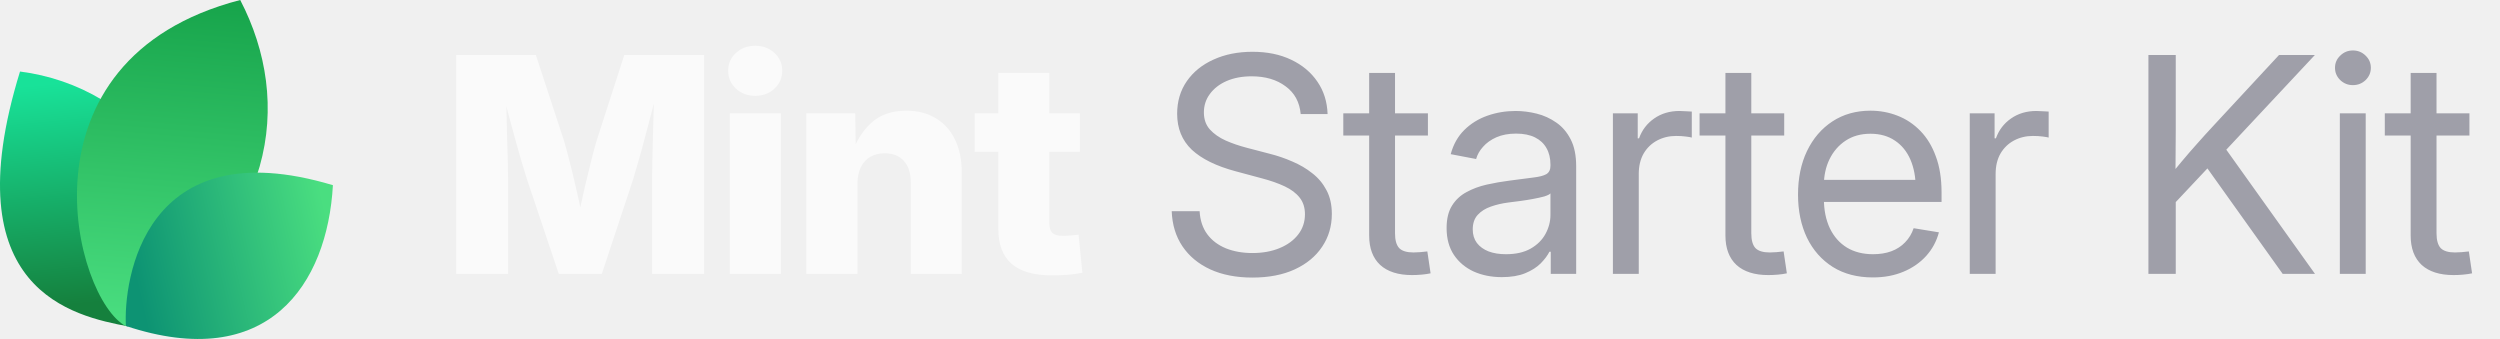
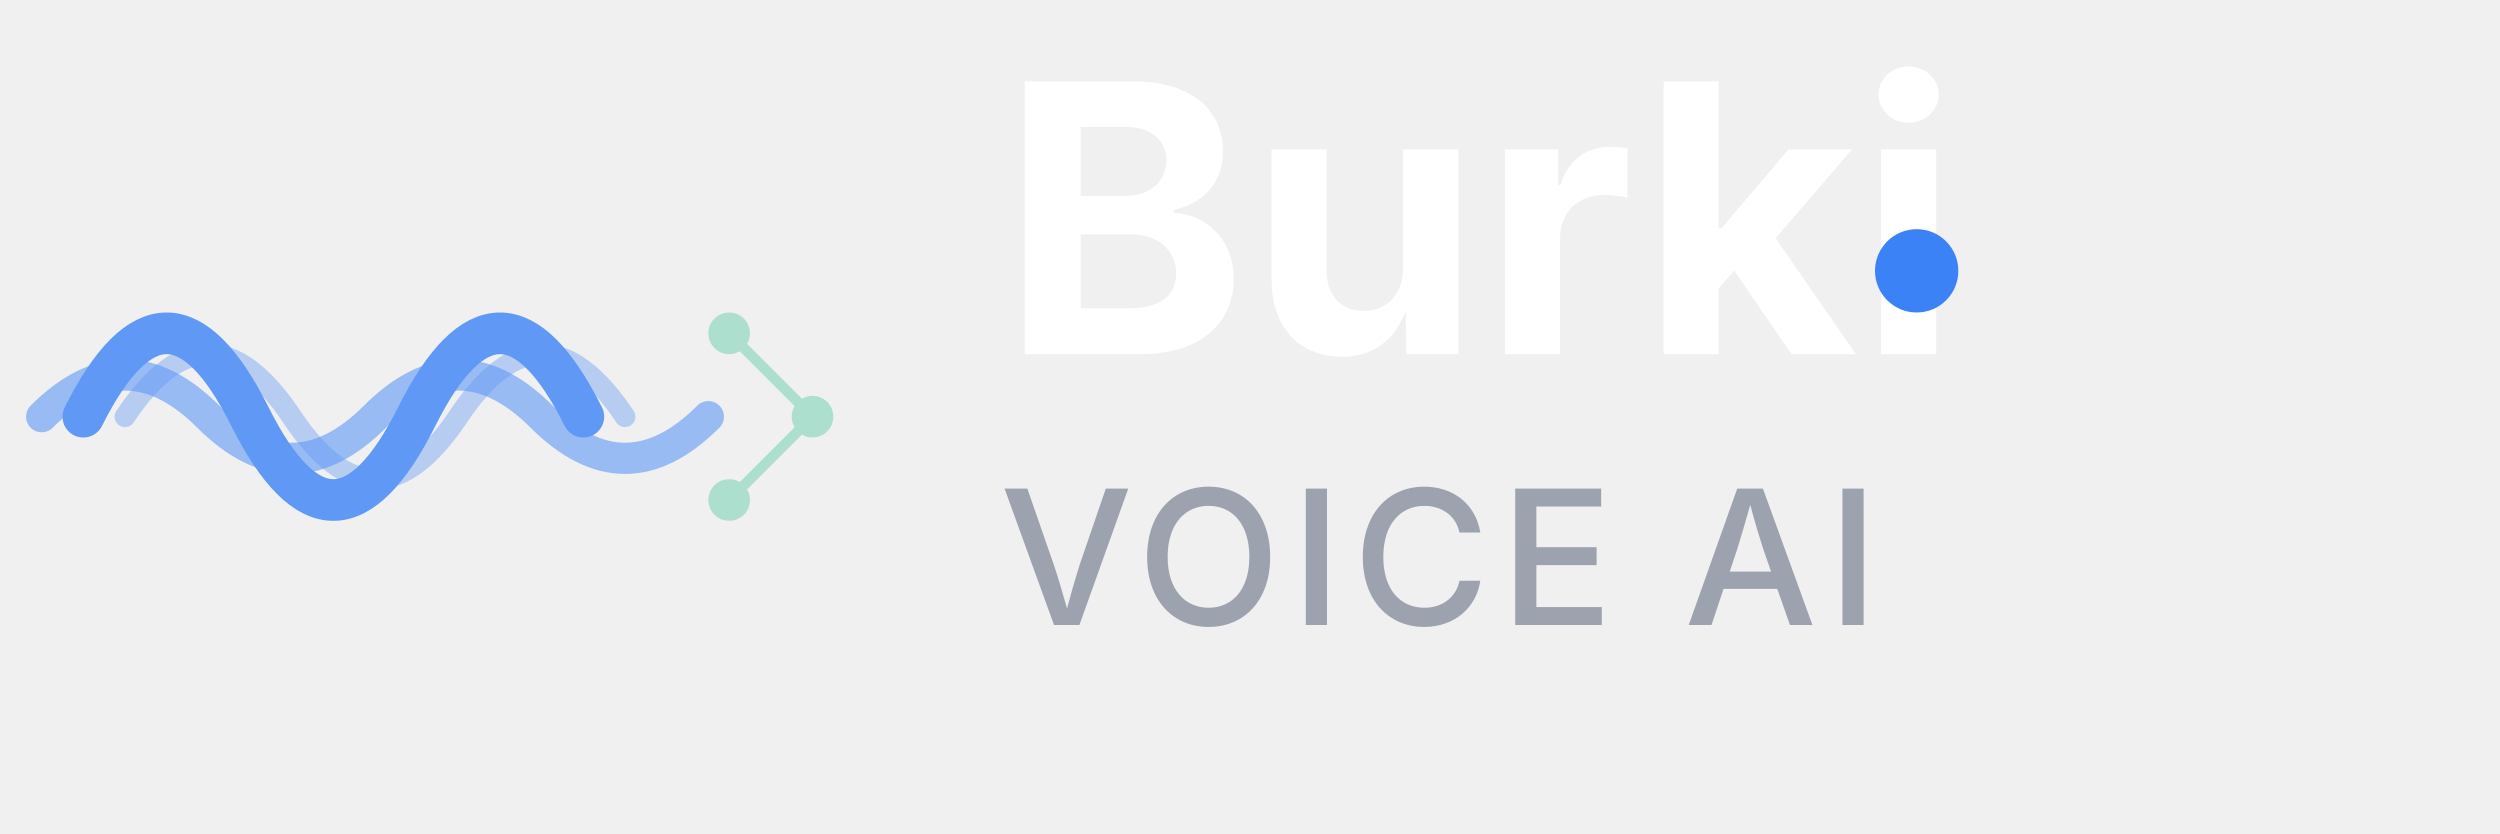
- <svg xmlns="http://www.w3.org/2000/svg" width="177" height="24" viewBox="0 0 177 24" fill="none">
-   <path d="M9.061 23.108C5.268 22.377 -3.391 20.627 1.417 5.064C9.634 6.099 16.973 14.064 9.061 23.108Z" fill="url(#paint0_linear_17557_2145)" />
-   <path d="M8.919 23.094C5.276 21.222 0.784 4.209 17.007 0C20.757 7.193 19.621 16.545 8.919 23.094Z" fill="url(#paint1_linear_17557_2145)" />
-   <path d="M8.914 23.079C8.735 19.882 10.159 9.085 23.57 13.111C23.181 20.123 18.984 26.418 8.914 23.079Z" fill="url(#paint2_linear_17557_2145)" />
-   <path d="M32.301 19.392V3.894H37.938L39.925 9.948C40.036 10.315 40.164 10.787 40.31 11.362C40.462 11.938 40.611 12.552 40.757 13.204C40.91 13.855 41.048 14.483 41.173 15.086C41.305 15.682 41.412 16.192 41.495 16.615H40.695C40.771 16.192 40.871 15.682 40.996 15.086C41.128 14.49 41.267 13.866 41.412 13.214C41.565 12.562 41.714 11.948 41.86 11.373C42.005 10.79 42.133 10.315 42.244 9.948L44.2 3.894H49.848V19.392H46.166V12.704C46.166 12.357 46.173 11.917 46.187 11.383C46.2 10.849 46.214 10.27 46.228 9.646C46.249 9.022 46.266 8.391 46.28 7.753C46.301 7.115 46.311 6.519 46.311 5.964H46.623C46.485 6.561 46.332 7.181 46.166 7.826C45.999 8.471 45.833 9.102 45.666 9.719C45.507 10.336 45.351 10.901 45.198 11.414C45.053 11.928 44.928 12.357 44.824 12.704L42.608 19.392H39.561L37.314 12.704C37.203 12.357 37.072 11.928 36.919 11.414C36.773 10.901 36.614 10.34 36.441 9.729C36.274 9.112 36.104 8.481 35.931 7.836C35.764 7.192 35.608 6.567 35.463 5.964H35.827C35.834 6.512 35.844 7.105 35.858 7.743C35.872 8.374 35.886 9.005 35.9 9.636C35.92 10.26 35.938 10.839 35.952 11.373C35.965 11.907 35.972 12.351 35.972 12.704V19.392H32.301ZM51.668 19.392V8.024H55.288V19.392H51.668ZM53.468 6.786C52.927 6.786 52.473 6.616 52.105 6.276C51.738 5.93 51.554 5.507 51.554 5.007C51.554 4.508 51.738 4.088 52.105 3.749C52.473 3.409 52.927 3.239 53.468 3.239C54.009 3.239 54.463 3.409 54.83 3.749C55.198 4.082 55.382 4.501 55.382 5.007C55.382 5.507 55.198 5.93 54.83 6.276C54.463 6.616 54.009 6.786 53.468 6.786ZM60.708 13.027V19.392H57.088V8.024H60.551L60.593 10.967H60.281C60.593 10.024 61.061 9.268 61.685 8.7C62.309 8.124 63.138 7.836 64.171 7.836C64.975 7.836 65.672 8.017 66.262 8.377C66.851 8.731 67.302 9.234 67.614 9.885C67.933 10.537 68.092 11.307 68.092 12.194V19.392H64.483V12.912C64.483 12.26 64.32 11.754 63.994 11.394C63.675 11.033 63.221 10.853 62.632 10.853C62.25 10.853 61.914 10.936 61.623 11.102C61.332 11.269 61.106 11.515 60.947 11.841C60.787 12.16 60.708 12.555 60.708 13.027ZM76.456 8.024V10.749H69.008V8.024H76.456ZM70.683 5.163H74.292V15.783C74.292 16.102 74.361 16.334 74.5 16.48C74.646 16.625 74.899 16.698 75.259 16.698C75.405 16.698 75.596 16.688 75.831 16.667C76.074 16.646 76.251 16.629 76.362 16.615L76.632 19.309C76.313 19.378 75.963 19.427 75.582 19.455C75.207 19.482 74.836 19.496 74.469 19.496C73.2 19.496 72.25 19.222 71.619 18.674C70.995 18.127 70.683 17.308 70.683 16.22V5.163Z" fill="#FAFAFA" />
-   <path d="M88.667 19.652C87.523 19.652 86.528 19.458 85.682 19.07C84.843 18.681 84.188 18.137 83.716 17.437C83.245 16.736 82.992 15.908 82.957 14.951H84.933C84.968 15.596 85.148 16.14 85.474 16.584C85.8 17.021 86.24 17.354 86.795 17.582C87.35 17.804 87.974 17.915 88.667 17.915C89.388 17.915 90.026 17.801 90.581 17.572C91.143 17.343 91.583 17.024 91.902 16.615C92.228 16.199 92.391 15.717 92.391 15.169C92.391 14.698 92.266 14.306 92.017 13.994C91.767 13.675 91.413 13.408 90.956 13.193C90.498 12.978 89.954 12.787 89.323 12.621L87.502 12.132C86.123 11.765 85.082 11.255 84.382 10.603C83.689 9.944 83.342 9.095 83.342 8.055C83.342 7.174 83.571 6.404 84.028 5.746C84.486 5.087 85.117 4.577 85.921 4.217C86.726 3.849 87.645 3.666 88.678 3.666C89.718 3.666 90.63 3.853 91.413 4.227C92.204 4.602 92.824 5.122 93.275 5.787C93.726 6.446 93.965 7.209 93.993 8.076H92.089C92.013 7.23 91.656 6.574 91.018 6.11C90.387 5.638 89.586 5.403 88.615 5.403C87.95 5.403 87.36 5.513 86.847 5.735C86.341 5.957 85.946 6.262 85.661 6.651C85.377 7.032 85.235 7.469 85.235 7.961C85.235 8.447 85.377 8.849 85.661 9.168C85.946 9.48 86.317 9.74 86.774 9.948C87.232 10.149 87.724 10.319 88.251 10.457L89.884 10.884C90.439 11.023 90.977 11.206 91.496 11.435C92.023 11.657 92.495 11.934 92.911 12.267C93.334 12.593 93.67 12.995 93.92 13.474C94.17 13.945 94.294 14.504 94.294 15.149C94.294 16.015 94.066 16.788 93.608 17.468C93.157 18.148 92.512 18.681 91.673 19.07C90.834 19.458 89.832 19.652 88.667 19.652ZM101.097 8.024V9.594H95.106V8.024H101.097ZM96.937 5.163H98.767V16.521C98.767 17 98.865 17.347 99.059 17.562C99.26 17.77 99.6 17.874 100.078 17.874C100.21 17.874 100.366 17.867 100.546 17.853C100.733 17.832 100.903 17.815 101.056 17.801L101.285 19.351C101.097 19.392 100.886 19.423 100.65 19.444C100.414 19.465 100.189 19.475 99.974 19.475C98.996 19.475 98.244 19.236 97.717 18.758C97.197 18.272 96.937 17.579 96.937 16.677V5.163ZM106.33 19.621C105.595 19.621 104.932 19.489 104.343 19.226C103.754 18.955 103.285 18.564 102.939 18.05C102.592 17.53 102.419 16.896 102.419 16.147C102.419 15.495 102.547 14.965 102.804 14.556C103.06 14.146 103.403 13.828 103.833 13.599C104.263 13.363 104.742 13.186 105.269 13.068C105.796 12.95 106.333 12.857 106.881 12.787C107.574 12.69 108.132 12.617 108.555 12.569C108.978 12.52 109.287 12.441 109.481 12.33C109.675 12.212 109.772 12.014 109.772 11.737V11.654C109.772 11.203 109.679 10.815 109.492 10.489C109.311 10.163 109.041 9.91 108.68 9.729C108.32 9.549 107.872 9.459 107.338 9.459C106.805 9.459 106.34 9.546 105.945 9.719C105.556 9.892 105.241 10.118 104.998 10.395C104.755 10.665 104.593 10.953 104.509 11.258L102.71 10.915C102.897 10.222 103.22 9.65 103.677 9.199C104.135 8.748 104.679 8.412 105.31 8.19C105.941 7.968 106.607 7.857 107.307 7.857C107.8 7.857 108.295 7.92 108.795 8.044C109.301 8.169 109.765 8.381 110.188 8.679C110.611 8.97 110.951 9.369 111.208 9.875C111.464 10.374 111.593 11.005 111.593 11.768V19.392H109.793V17.822H109.7C109.568 18.085 109.363 18.359 109.086 18.643C108.809 18.921 108.444 19.153 107.994 19.34C107.543 19.527 106.988 19.621 106.33 19.621ZM106.621 17.998C107.321 17.998 107.904 17.867 108.368 17.603C108.84 17.333 109.19 16.986 109.419 16.563C109.654 16.133 109.772 15.682 109.772 15.211V13.692C109.703 13.769 109.554 13.841 109.325 13.911C109.096 13.973 108.829 14.032 108.524 14.088C108.226 14.143 107.921 14.192 107.609 14.233C107.304 14.275 107.033 14.309 106.798 14.337C106.354 14.393 105.938 14.49 105.549 14.628C105.168 14.76 104.86 14.954 104.624 15.211C104.388 15.467 104.27 15.811 104.27 16.241C104.27 16.615 104.367 16.934 104.561 17.198C104.762 17.461 105.04 17.662 105.393 17.801C105.747 17.933 106.156 17.998 106.621 17.998ZM114.193 19.392V8.024H115.951V9.792H116.045C116.253 9.209 116.61 8.741 117.116 8.388C117.622 8.034 118.219 7.857 118.905 7.857C119.058 7.857 119.217 7.864 119.384 7.878C119.55 7.885 119.682 7.892 119.779 7.899V9.74C119.716 9.719 119.578 9.695 119.363 9.667C119.155 9.639 118.922 9.625 118.666 9.625C118.174 9.625 117.726 9.733 117.324 9.948C116.922 10.163 116.603 10.471 116.367 10.874C116.138 11.276 116.024 11.758 116.024 12.319V19.392H114.193ZM126.322 8.024V9.594H120.33V8.024H126.322ZM122.161 5.163H123.992V16.521C123.992 17 124.089 17.347 124.283 17.562C124.484 17.77 124.824 17.874 125.302 17.874C125.434 17.874 125.59 17.867 125.77 17.853C125.958 17.832 126.127 17.815 126.28 17.801L126.509 19.351C126.322 19.392 126.11 19.423 125.874 19.444C125.639 19.465 125.413 19.475 125.198 19.475C124.221 19.475 123.468 19.236 122.941 18.758C122.421 18.272 122.161 17.579 122.161 16.677V5.163ZM132.604 19.642C131.502 19.642 130.555 19.396 129.765 18.903C128.974 18.404 128.364 17.714 127.934 16.834C127.511 15.946 127.3 14.927 127.3 13.775C127.3 12.611 127.511 11.584 127.934 10.697C128.364 9.802 128.964 9.102 129.734 8.596C130.51 8.089 131.408 7.836 132.428 7.836C133.1 7.836 133.738 7.954 134.341 8.19C134.952 8.426 135.489 8.783 135.954 9.261C136.425 9.74 136.793 10.343 137.056 11.071C137.327 11.792 137.462 12.645 137.462 13.63V14.296H128.433V12.735H136.463L135.631 13.297C135.631 12.541 135.506 11.876 135.257 11.3C135.007 10.725 134.643 10.277 134.165 9.958C133.686 9.632 133.107 9.469 132.428 9.469C131.748 9.469 131.162 9.632 130.67 9.958C130.177 10.284 129.796 10.725 129.526 11.279C129.262 11.827 129.13 12.441 129.13 13.12V14.046C129.13 14.864 129.273 15.572 129.557 16.168C129.841 16.757 130.243 17.211 130.763 17.53C131.283 17.842 131.901 17.998 132.615 17.998C133.093 17.998 133.523 17.929 133.905 17.79C134.293 17.645 134.619 17.433 134.882 17.156C135.153 16.879 135.354 16.546 135.486 16.157L137.275 16.449C137.108 17.08 136.81 17.634 136.38 18.113C135.95 18.591 135.413 18.966 134.768 19.236C134.123 19.507 133.402 19.642 132.604 19.642ZM139.459 19.392V8.024H141.217V9.792H141.311C141.519 9.209 141.876 8.741 142.382 8.388C142.888 8.034 143.485 7.857 144.171 7.857C144.324 7.857 144.483 7.864 144.649 7.878C144.816 7.885 144.948 7.892 145.045 7.899V9.74C144.982 9.719 144.844 9.695 144.629 9.667C144.421 9.639 144.188 9.625 143.932 9.625C143.439 9.625 142.992 9.733 142.59 9.948C142.188 10.163 141.869 10.471 141.633 10.874C141.404 11.276 141.29 11.758 141.29 12.319V19.392H139.459ZM153.429 14.961V12.715C153.783 12.257 154.136 11.82 154.49 11.404C154.844 10.981 155.204 10.565 155.572 10.156C155.939 9.74 156.314 9.327 156.695 8.918L161.355 3.894H163.893L157.277 10.967H157.184L153.429 14.961ZM152.108 19.392V3.894H154.043V9.241L154.022 12.559L154.043 13.505V19.392H152.108ZM161.615 19.392L155.967 11.477L157.173 9.969L163.903 19.392H161.615ZM165.661 19.392V8.024H167.492V19.392H165.661ZM166.587 6.027C166.24 6.027 165.942 5.909 165.692 5.673C165.443 5.43 165.318 5.139 165.318 4.799C165.318 4.459 165.443 4.172 165.692 3.936C165.942 3.693 166.24 3.572 166.587 3.572C166.934 3.572 167.232 3.693 167.482 3.936C167.731 4.172 167.856 4.459 167.856 4.799C167.856 5.139 167.731 5.43 167.482 5.673C167.232 5.909 166.934 6.027 166.587 6.027ZM174.836 8.024V9.594H168.844V8.024H174.836ZM170.675 5.163H172.506V16.521C172.506 17 172.603 17.347 172.797 17.562C172.998 17.77 173.338 17.874 173.816 17.874C173.948 17.874 174.104 17.867 174.284 17.853C174.472 17.832 174.641 17.815 174.794 17.801L175.023 19.351C174.836 19.392 174.624 19.423 174.388 19.444C174.153 19.465 173.927 19.475 173.712 19.475C172.735 19.475 171.982 19.236 171.455 18.758C170.935 18.272 170.675 17.579 170.675 16.677V5.163Z" fill="#9F9FA9" />
-   <defs>
-     <linearGradient id="paint0_linear_17557_2145" x1="3.776" y1="5.916" x2="5.232" y2="21.559" gradientUnits="userSpaceOnUse">
-       <stop stop-color="#18E299" />
-       <stop offset="1" stop-color="#15803D" />
-     </linearGradient>
-     <linearGradient id="paint1_linear_17557_2145" x1="12.171" y1="-0.718" x2="10.19" y2="22.983" gradientUnits="userSpaceOnUse">
-       <stop stop-color="#16A34A" />
-       <stop offset="1" stop-color="#4ADE80" />
-     </linearGradient>
-     <linearGradient id="paint2_linear_17557_2145" x1="23.133" y1="15.353" x2="9.338" y2="18.52" gradientUnits="userSpaceOnUse">
-       <stop stop-color="#4ADE80" />
-       <stop offset="1" stop-color="#0D9373" />
-     </linearGradient>
-   </defs>
+ <svg xmlns="http://www.w3.org/2000/svg" width="120" height="40" viewBox="0 0 120 40" fill="none">
+   <g opacity="0.8">
+     <path d="M4 20 Q8 12 12 20 Q16 28 20 20 Q24 12 28 20" stroke="#3B82F6" stroke-width="2" fill="none" stroke-linecap="round" />
+     <path d="M2 20 Q6 16 10 20 Q14 24 18 20 Q22 16 26 20 Q30 24 34 20" stroke="#3B82F6" stroke-width="1.5" fill="none" opacity="0.6" stroke-linecap="round" />
+     <path d="M6 20 Q10 14 14 20 Q18 26 22 20 Q26 14 30 20" stroke="#3B82F6" stroke-width="1" fill="none" opacity="0.4" stroke-linecap="round" />
+   </g>
+   <g opacity="0.3">
+     <circle cx="35" cy="16" r="1" fill="#10B981" />
+     <circle cx="39" cy="20" r="1" fill="#10B981" />
+     <circle cx="35" cy="24" r="1" fill="#10B981" />
+     <line x1="35" y1="16" x2="39" y2="20" stroke="#10B981" stroke-width="0.5" />
+     <line x1="39" y1="20" x2="35" y2="24" stroke="#10B981" stroke-width="0.5" />
+   </g>
+   <text x="48" y="17" font-family="Inter, -apple-system, BlinkMacSystemFont, sans-serif" font-size="18" font-weight="700" fill="#FFFFFF">
+     Burki
+   </text>
+   <text x="48" y="30" font-family="Inter, -apple-system, BlinkMacSystemFont, sans-serif" font-size="9" font-weight="500" fill="#9CA3AF" letter-spacing="0.5px">
+     VOICE AI
+   </text>
+   <circle cx="92" cy="13" r="2" fill="#3B82F6" />
</svg>
